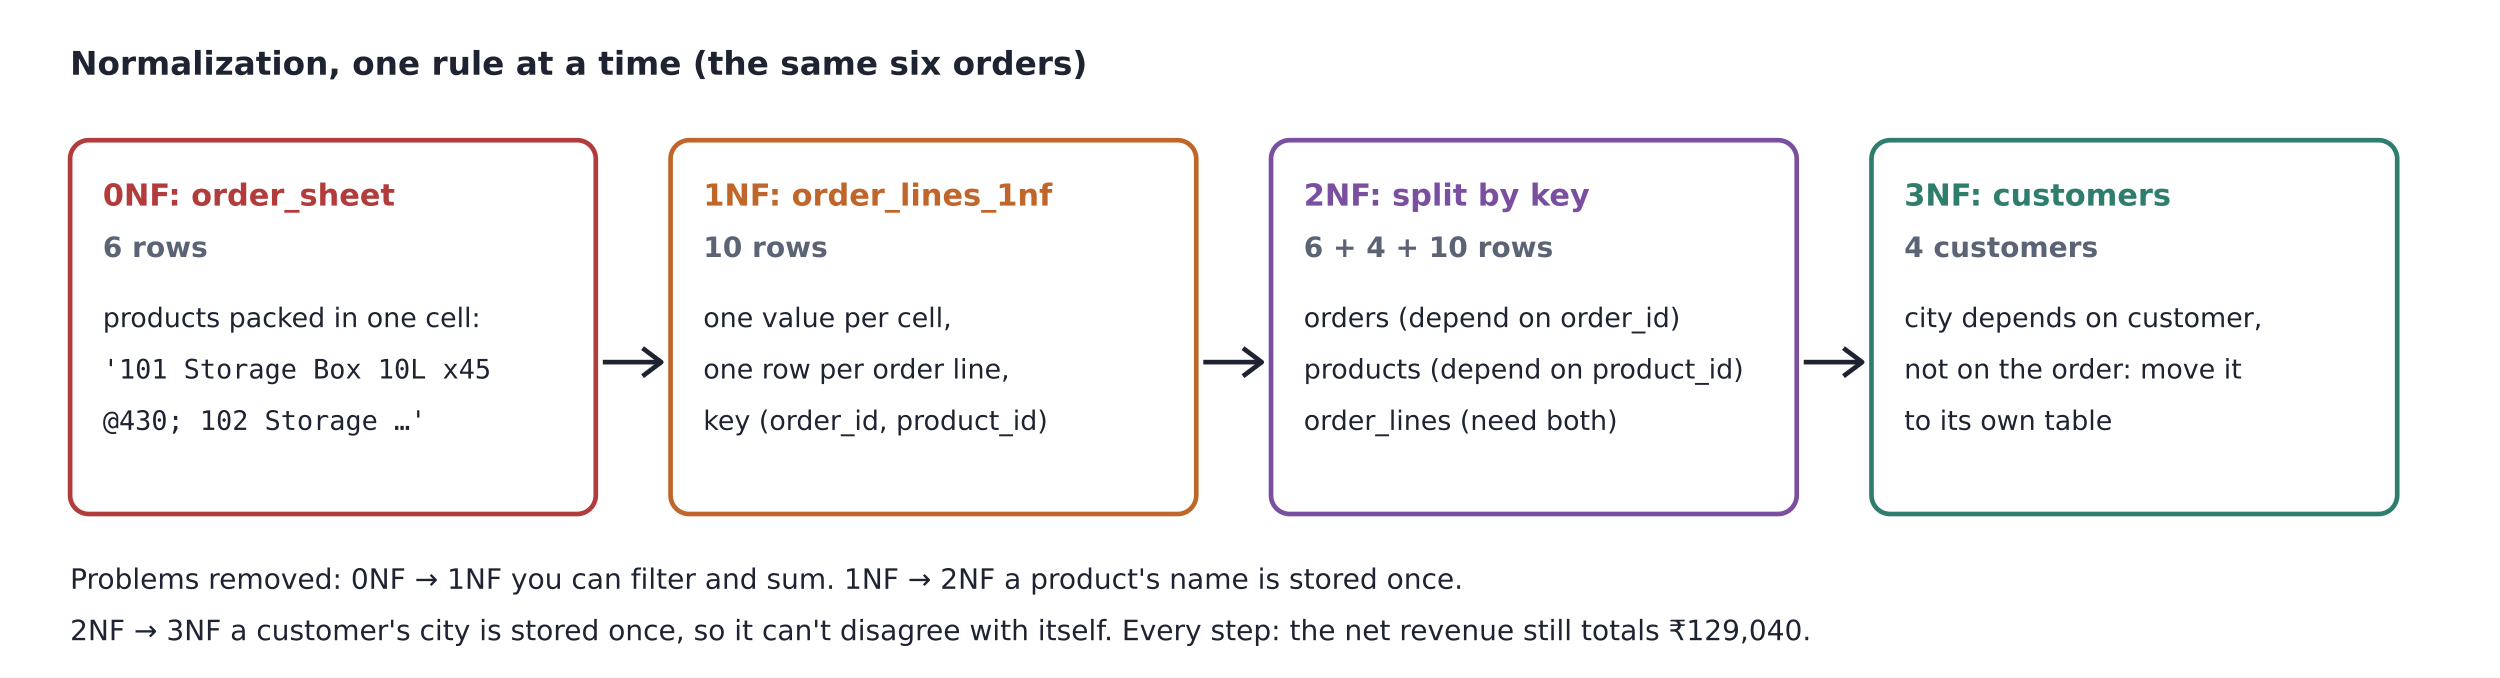
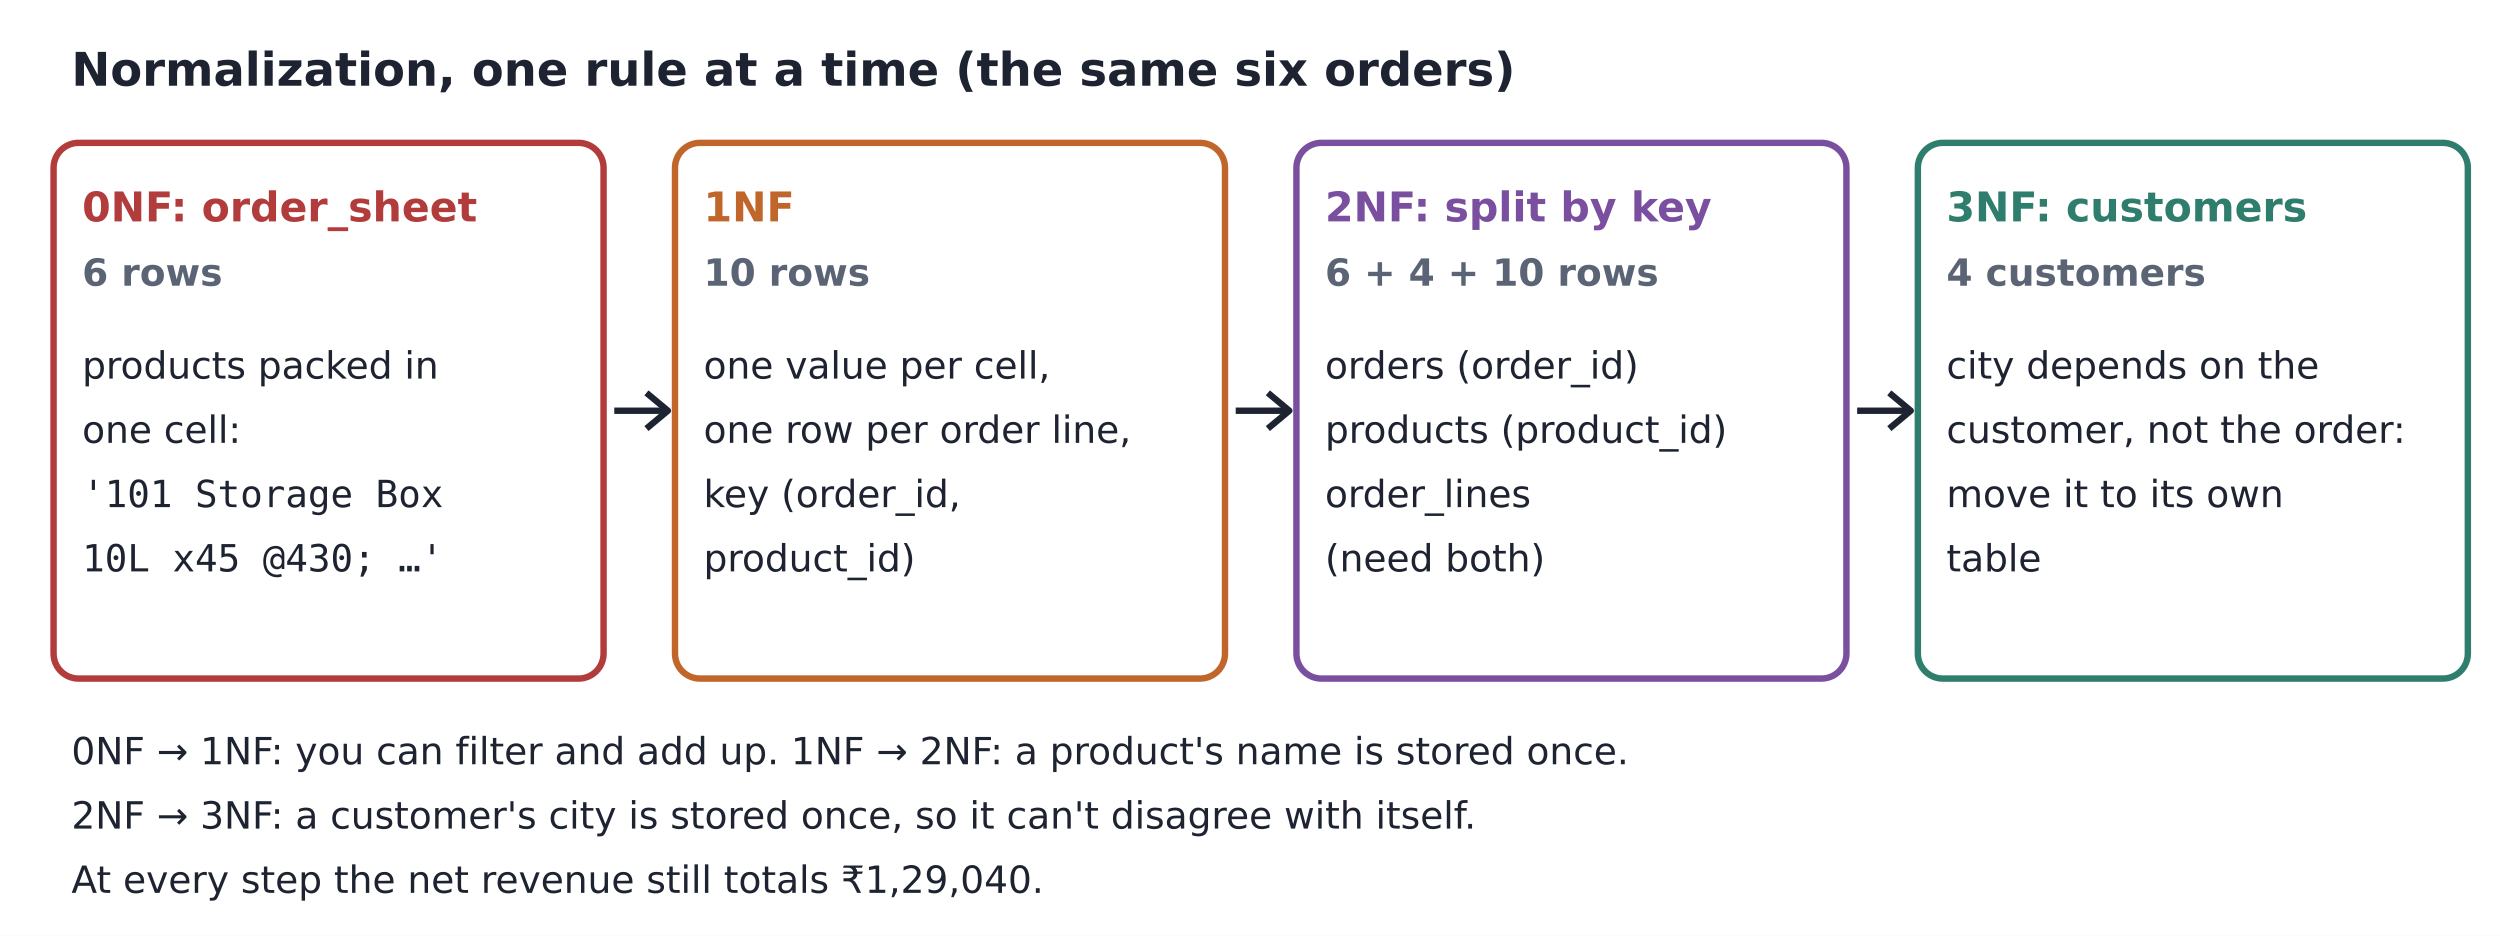
- <svg xmlns="http://www.w3.org/2000/svg" width="1070" height="290" viewBox="0 0 1070 290" font-family="DejaVu Sans, Arial, sans-serif">
-   <rect width="1070" height="290" fill="#ffffff" />
-   <text x="30" y="32" font-size="14" fill="#1d2330" font-weight="bold" text-anchor="start" font-family="Poppins, DejaVu Sans, sans-serif">Normalization, one rule at a time (the same six orders)</text>
-   <rect x="30" y="60" width="225" height="160" rx="8" fill="#fff" stroke="#b23b3b" stroke-width="2" />
-   <text x="44" y="88" font-size="13" fill="#b23b3b" font-weight="bold" text-anchor="start">0NF: order_sheet</text>
-   <text x="44" y="110" font-size="12" fill="#5b6475" font-weight="bold" text-anchor="start">6 rows</text>
-   <text x="44" y="140" font-size="11.5" fill="#1d2330" font-weight="normal" text-anchor="start">products packed in one cell:</text>
-   <text x="44" y="162" font-size="11.5" fill="#1d2330" font-weight="normal" text-anchor="start" font-family="DejaVu Sans Mono, monospace">'101 Storage Box 10L x45</text>
-   <text x="44" y="184" font-size="11.5" fill="#1d2330" font-weight="normal" text-anchor="start" font-family="DejaVu Sans Mono, monospace"> @430; 102 Storage …'</text>
-   <path d="M258,155 H282" fill="none" stroke="#1d2330" stroke-width="2" stroke-linejoin="round" />
-   <path d="M275,149 L283,155 L275,161" fill="none" stroke="#1d2330" stroke-width="2" stroke-linejoin="round" />
-   <rect x="287" y="60" width="225" height="160" rx="8" fill="#fff" stroke="#c0662b" stroke-width="2" />
-   <text x="301" y="88" font-size="13" fill="#c0662b" font-weight="bold" text-anchor="start">1NF: order_lines_1nf</text>
-   <text x="301" y="110" font-size="12" fill="#5b6475" font-weight="bold" text-anchor="start">10 rows</text>
-   <text x="301" y="140" font-size="11.5" fill="#1d2330" font-weight="normal" text-anchor="start">one value per cell,</text>
-   <text x="301" y="162" font-size="11.5" fill="#1d2330" font-weight="normal" text-anchor="start">one row per order line,</text>
-   <text x="301" y="184" font-size="11.5" fill="#1d2330" font-weight="normal" text-anchor="start">key (order_id, product_id)</text>
-   <path d="M515,155 H539" fill="none" stroke="#1d2330" stroke-width="2" stroke-linejoin="round" />
-   <path d="M532,149 L540,155 L532,161" fill="none" stroke="#1d2330" stroke-width="2" stroke-linejoin="round" />
-   <rect x="544" y="60" width="225" height="160" rx="8" fill="#fff" stroke="#7a4fa0" stroke-width="2" />
-   <text x="558" y="88" font-size="13" fill="#7a4fa0" font-weight="bold" text-anchor="start">2NF: split by key</text>
-   <text x="558" y="110" font-size="12" fill="#5b6475" font-weight="bold" text-anchor="start">6 + 4 + 10 rows</text>
-   <text x="558" y="140" font-size="11.5" fill="#1d2330" font-weight="normal" text-anchor="start">orders (depend on order_id)</text>
-   <text x="558" y="162" font-size="11.5" fill="#1d2330" font-weight="normal" text-anchor="start">products (depend on product_id)</text>
-   <text x="558" y="184" font-size="11.5" fill="#1d2330" font-weight="normal" text-anchor="start">order_lines (need both)</text>
-   <path d="M772,155 H796" fill="none" stroke="#1d2330" stroke-width="2" stroke-linejoin="round" />
-   <path d="M789,149 L797,155 L789,161" fill="none" stroke="#1d2330" stroke-width="2" stroke-linejoin="round" />
-   <rect x="801" y="60" width="225" height="160" rx="8" fill="#fff" stroke="#2f7d6d" stroke-width="2" />
-   <text x="815" y="88" font-size="13" fill="#2f7d6d" font-weight="bold" text-anchor="start">3NF: customers</text>
-   <text x="815" y="110" font-size="12" fill="#5b6475" font-weight="bold" text-anchor="start">4 customers</text>
-   <text x="815" y="140" font-size="11.5" fill="#1d2330" font-weight="normal" text-anchor="start">city depends on customer,</text>
-   <text x="815" y="162" font-size="11.5" fill="#1d2330" font-weight="normal" text-anchor="start">not on the order: move it</text>
-   <text x="815" y="184" font-size="11.5" fill="#1d2330" font-weight="normal" text-anchor="start">to its own table</text>
-   <text x="30" y="252" font-size="12" fill="#1d2330" font-weight="normal" text-anchor="start">Problems removed:  0NF → 1NF you can filter and sum.  1NF → 2NF a product's name is stored once.</text>
-   <text x="30" y="274" font-size="12" fill="#1d2330" font-weight="normal" text-anchor="start">2NF → 3NF a customer's city is stored once, so it can't disagree with itself.  Every step: the net revenue still totals ₹129,040.</text>
+ <svg xmlns="http://www.w3.org/2000/svg" width="700" height="262" viewBox="0 0 700 262" font-family="DejaVu Sans, Arial, sans-serif">
+   <rect width="700" height="262" fill="#ffffff" />
+   <text x="20" y="24" font-size="13" fill="#1d2330" font-weight="bold" text-anchor="start" font-family="Poppins, DejaVu Sans, sans-serif">Normalization, one rule at a time (the same six orders)</text>
+   <rect x="15" y="40" width="154" height="150" rx="7" fill="#fff" stroke="#b23b3b" stroke-width="1.8" />
+   <text x="23" y="62" font-size="11.5" fill="#b23b3b" font-weight="bold" text-anchor="start">0NF: order_sheet</text>
+   <text x="23" y="80" font-size="10.5" fill="#5b6475" font-weight="bold" text-anchor="start">6 rows</text>
+   <text x="23" y="106" font-size="10.5" fill="#1d2330" font-weight="normal" text-anchor="start">products packed in</text>
+   <text x="23" y="124" font-size="10.5" fill="#1d2330" font-weight="normal" text-anchor="start">one cell:</text>
+   <text x="23" y="142" font-size="10.5" fill="#1d2330" font-weight="normal" text-anchor="start" font-family="DejaVu Sans Mono, monospace">'101 Storage Box</text>
+   <text x="23" y="160" font-size="10.5" fill="#1d2330" font-weight="normal" text-anchor="start" font-family="DejaVu Sans Mono, monospace">10L x45 @430; …'</text>
+   <path d="M172,115 H186" fill="none" stroke="#1d2330" stroke-width="1.8" stroke-linejoin="round" />
+   <path d="M181,110 L187,115 L181,120" fill="none" stroke="#1d2330" stroke-width="1.8" stroke-linejoin="round" />
+   <rect x="189" y="40" width="154" height="150" rx="7" fill="#fff" stroke="#c0662b" stroke-width="1.8" />
+   <text x="197" y="62" font-size="11.5" fill="#c0662b" font-weight="bold" text-anchor="start">1NF</text>
+   <text x="197" y="80" font-size="10.5" fill="#5b6475" font-weight="bold" text-anchor="start">10 rows</text>
+   <text x="197" y="106" font-size="10.5" fill="#1d2330" font-weight="normal" text-anchor="start">one value per cell,</text>
+   <text x="197" y="124" font-size="10.5" fill="#1d2330" font-weight="normal" text-anchor="start">one row per order line,</text>
+   <text x="197" y="142" font-size="10.5" fill="#1d2330" font-weight="normal" text-anchor="start">key (order_id,</text>
+   <text x="197" y="160" font-size="10.5" fill="#1d2330" font-weight="normal" text-anchor="start">product_id)</text>
+   <path d="M346,115 H360" fill="none" stroke="#1d2330" stroke-width="1.8" stroke-linejoin="round" />
+   <path d="M355,110 L361,115 L355,120" fill="none" stroke="#1d2330" stroke-width="1.8" stroke-linejoin="round" />
+   <rect x="363" y="40" width="154" height="150" rx="7" fill="#fff" stroke="#7a4fa0" stroke-width="1.8" />
+   <text x="371" y="62" font-size="11.5" fill="#7a4fa0" font-weight="bold" text-anchor="start">2NF: split by key</text>
+   <text x="371" y="80" font-size="10.5" fill="#5b6475" font-weight="bold" text-anchor="start">6 + 4 + 10 rows</text>
+   <text x="371" y="106" font-size="10.5" fill="#1d2330" font-weight="normal" text-anchor="start">orders (order_id)</text>
+   <text x="371" y="124" font-size="10.5" fill="#1d2330" font-weight="normal" text-anchor="start">products (product_id)</text>
+   <text x="371" y="142" font-size="10.5" fill="#1d2330" font-weight="normal" text-anchor="start">order_lines</text>
+   <text x="371" y="160" font-size="10.5" fill="#1d2330" font-weight="normal" text-anchor="start">(need both)</text>
+   <path d="M520,115 H534" fill="none" stroke="#1d2330" stroke-width="1.8" stroke-linejoin="round" />
+   <path d="M529,110 L535,115 L529,120" fill="none" stroke="#1d2330" stroke-width="1.8" stroke-linejoin="round" />
+   <rect x="537" y="40" width="154" height="150" rx="7" fill="#fff" stroke="#2f7d6d" stroke-width="1.8" />
+   <text x="545" y="62" font-size="11.5" fill="#2f7d6d" font-weight="bold" text-anchor="start">3NF: customers</text>
+   <text x="545" y="80" font-size="10.5" fill="#5b6475" font-weight="bold" text-anchor="start">4 customers</text>
+   <text x="545" y="106" font-size="10.5" fill="#1d2330" font-weight="normal" text-anchor="start">city depends on the</text>
+   <text x="545" y="124" font-size="10.5" fill="#1d2330" font-weight="normal" text-anchor="start">customer, not the order:</text>
+   <text x="545" y="142" font-size="10.5" fill="#1d2330" font-weight="normal" text-anchor="start">move it to its own</text>
+   <text x="545" y="160" font-size="10.5" fill="#1d2330" font-weight="normal" text-anchor="start">table</text>
+   <text x="20" y="214" font-size="10.5" fill="#1d2330" font-weight="normal" text-anchor="start">0NF → 1NF: you can filter and add up.   1NF → 2NF: a product's name is stored once.</text>
+   <text x="20" y="232" font-size="10.5" fill="#1d2330" font-weight="normal" text-anchor="start">2NF → 3NF: a customer's city is stored once, so it can't disagree with itself.</text>
+   <text x="20" y="250" font-size="10.5" fill="#1d2330" font-weight="normal" text-anchor="start">At every step the net revenue still totals ₹1,29,040.</text>
</svg>
